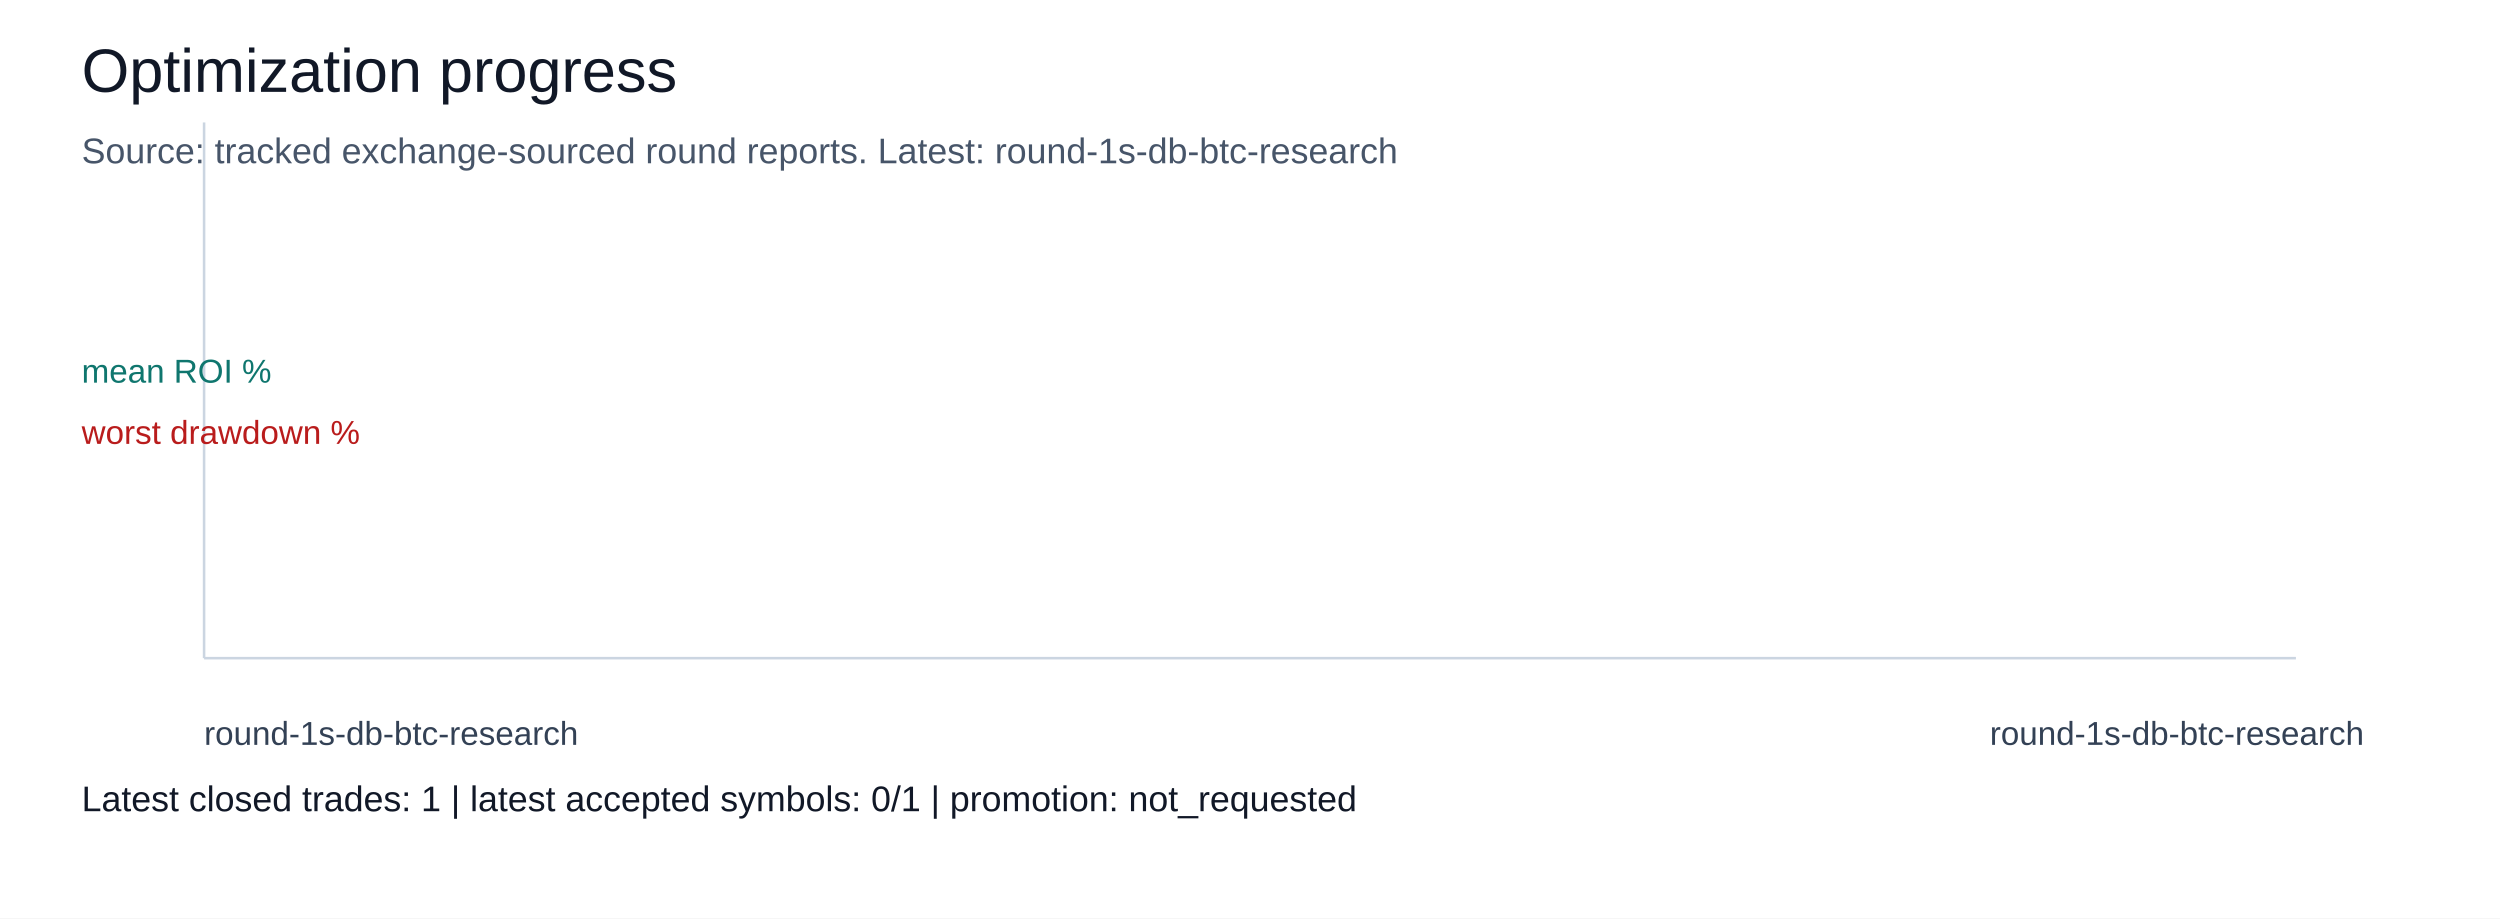
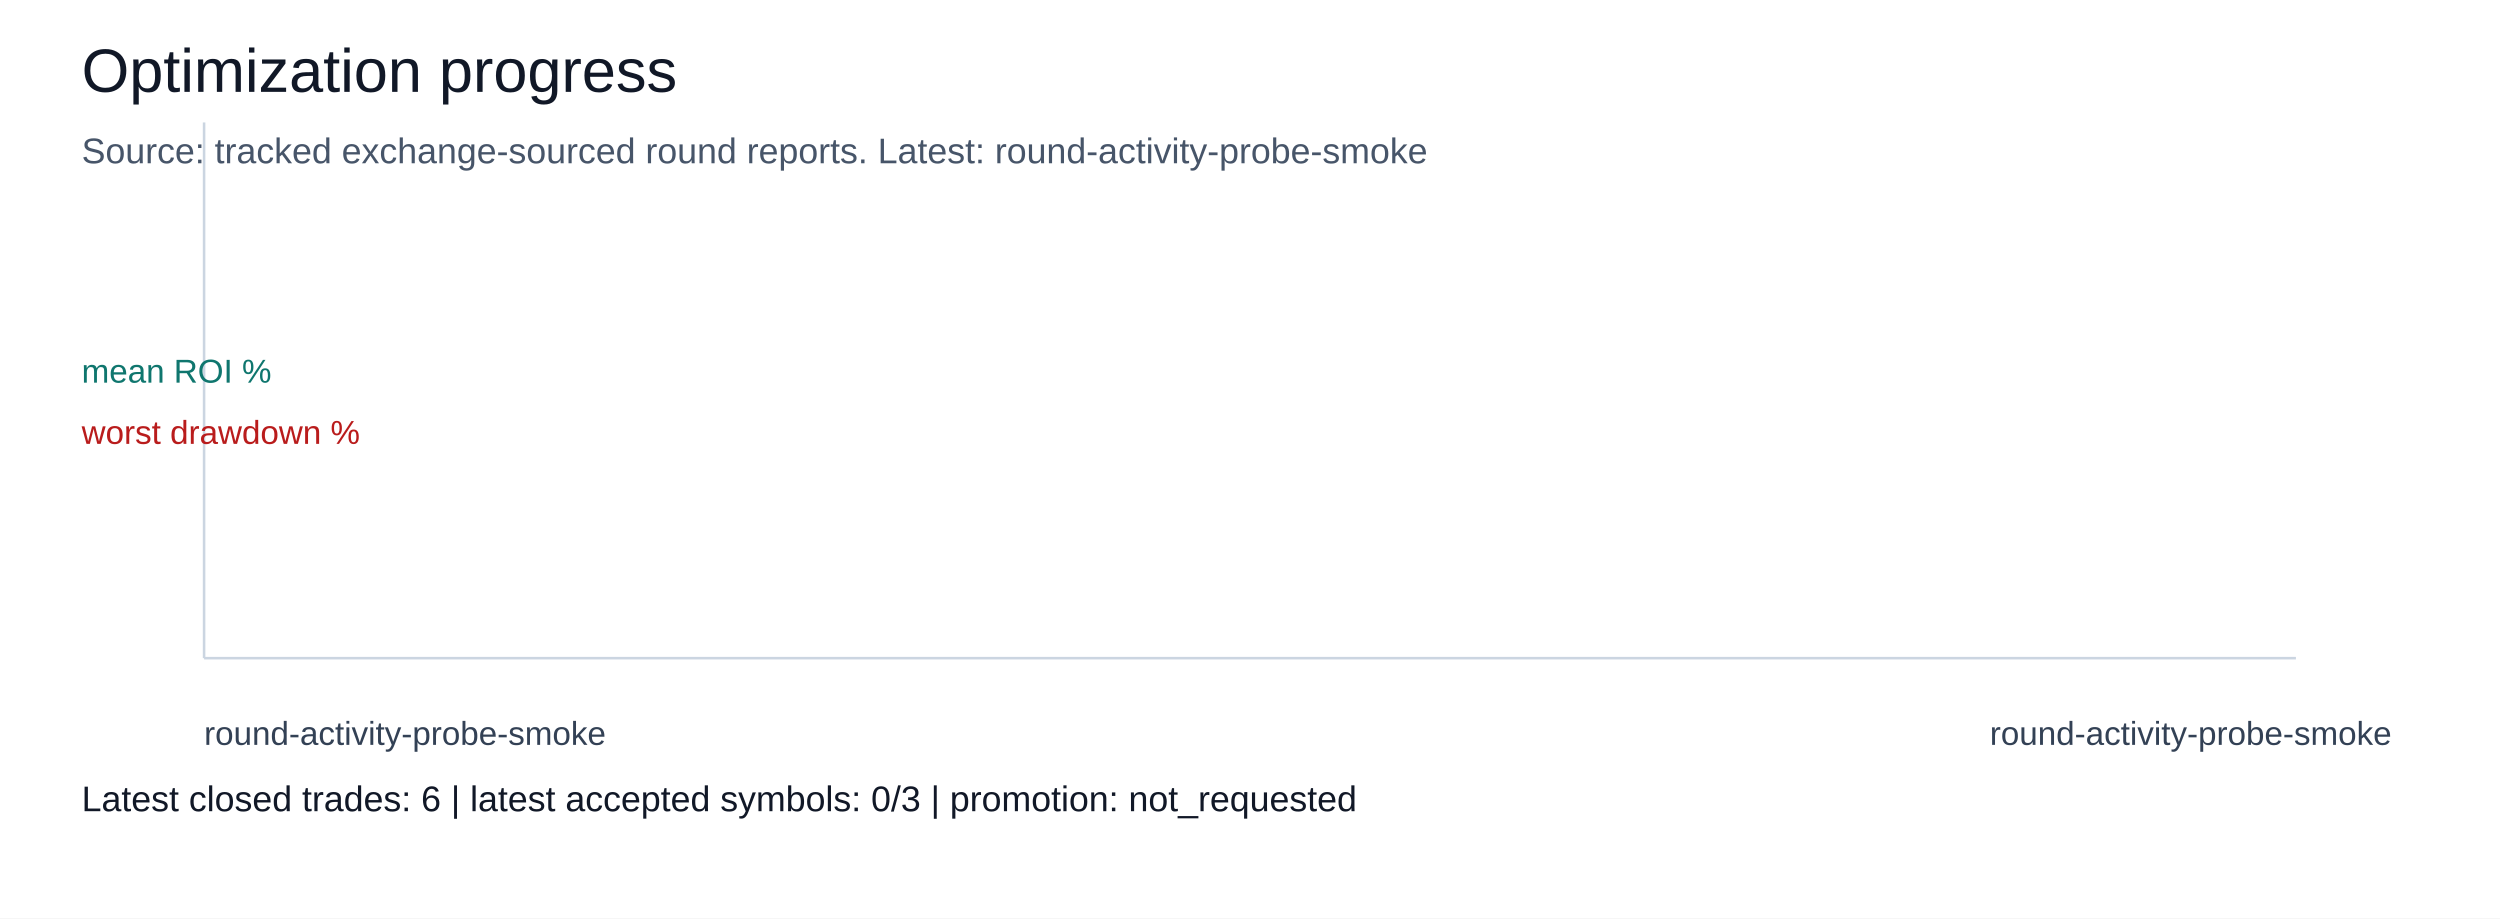
<svg xmlns="http://www.w3.org/2000/svg" width="980" height="360" viewBox="0 0 980 360">
  <rect width="980" height="360" fill="#ffffff" />
  <text x="32" y="36" font-family="Segoe UI, Arial, sans-serif" font-size="24" fill="#111827">Optimization progress</text>
-   <text x="32" y="64" font-family="Segoe UI, Arial, sans-serif" font-size="14" fill="#475569">Source: tracked exchange-sourced round reports. Latest: round-1s-db-btc-research</text>
+   <text x="32" y="64" font-family="Segoe UI, Arial, sans-serif" font-size="14" fill="#475569">Source: tracked exchange-sourced round reports. Latest: round-activity-probe-smoke</text>
  <line x1="80" y1="48" x2="80" y2="258" stroke="#cbd5e1" />
  <line x1="80" y1="258" x2="900" y2="258" stroke="#cbd5e1" />
  <polyline points="80.00,258.00" fill="none" stroke="#0f766e" stroke-width="3" />
  <polyline points="80.00,258.00" fill="none" stroke="#b91c1c" stroke-width="3" stroke-dasharray="8 5" />
  <text x="32" y="150" font-family="Segoe UI, Arial, sans-serif" font-size="13" fill="#0f766e">mean ROI %</text>
  <text x="32" y="174" font-family="Segoe UI, Arial, sans-serif" font-size="13" fill="#b91c1c">worst drawdown %</text>
-   <text x="80" y="292" font-family="Segoe UI, Arial, sans-serif" font-size="13" fill="#334155">round-1s-db-btc-research</text>
-   <text x="780" y="292" font-family="Segoe UI, Arial, sans-serif" font-size="13" fill="#334155">round-1s-db-btc-research</text>
-   <text x="32" y="318" font-family="Segoe UI, Arial, sans-serif" font-size="14" fill="#111827">Latest closed trades: 1 | latest accepted symbols: 0/1 | promotion: not_requested</text>
+   <text x="80" y="292" font-family="Segoe UI, Arial, sans-serif" font-size="13" fill="#334155">round-activity-probe-smoke</text>
+   <text x="780" y="292" font-family="Segoe UI, Arial, sans-serif" font-size="13" fill="#334155">round-activity-probe-smoke</text>
+   <text x="32" y="318" font-family="Segoe UI, Arial, sans-serif" font-size="14" fill="#111827">Latest closed trades: 6 | latest accepted symbols: 0/3 | promotion: not_requested</text>
</svg>
